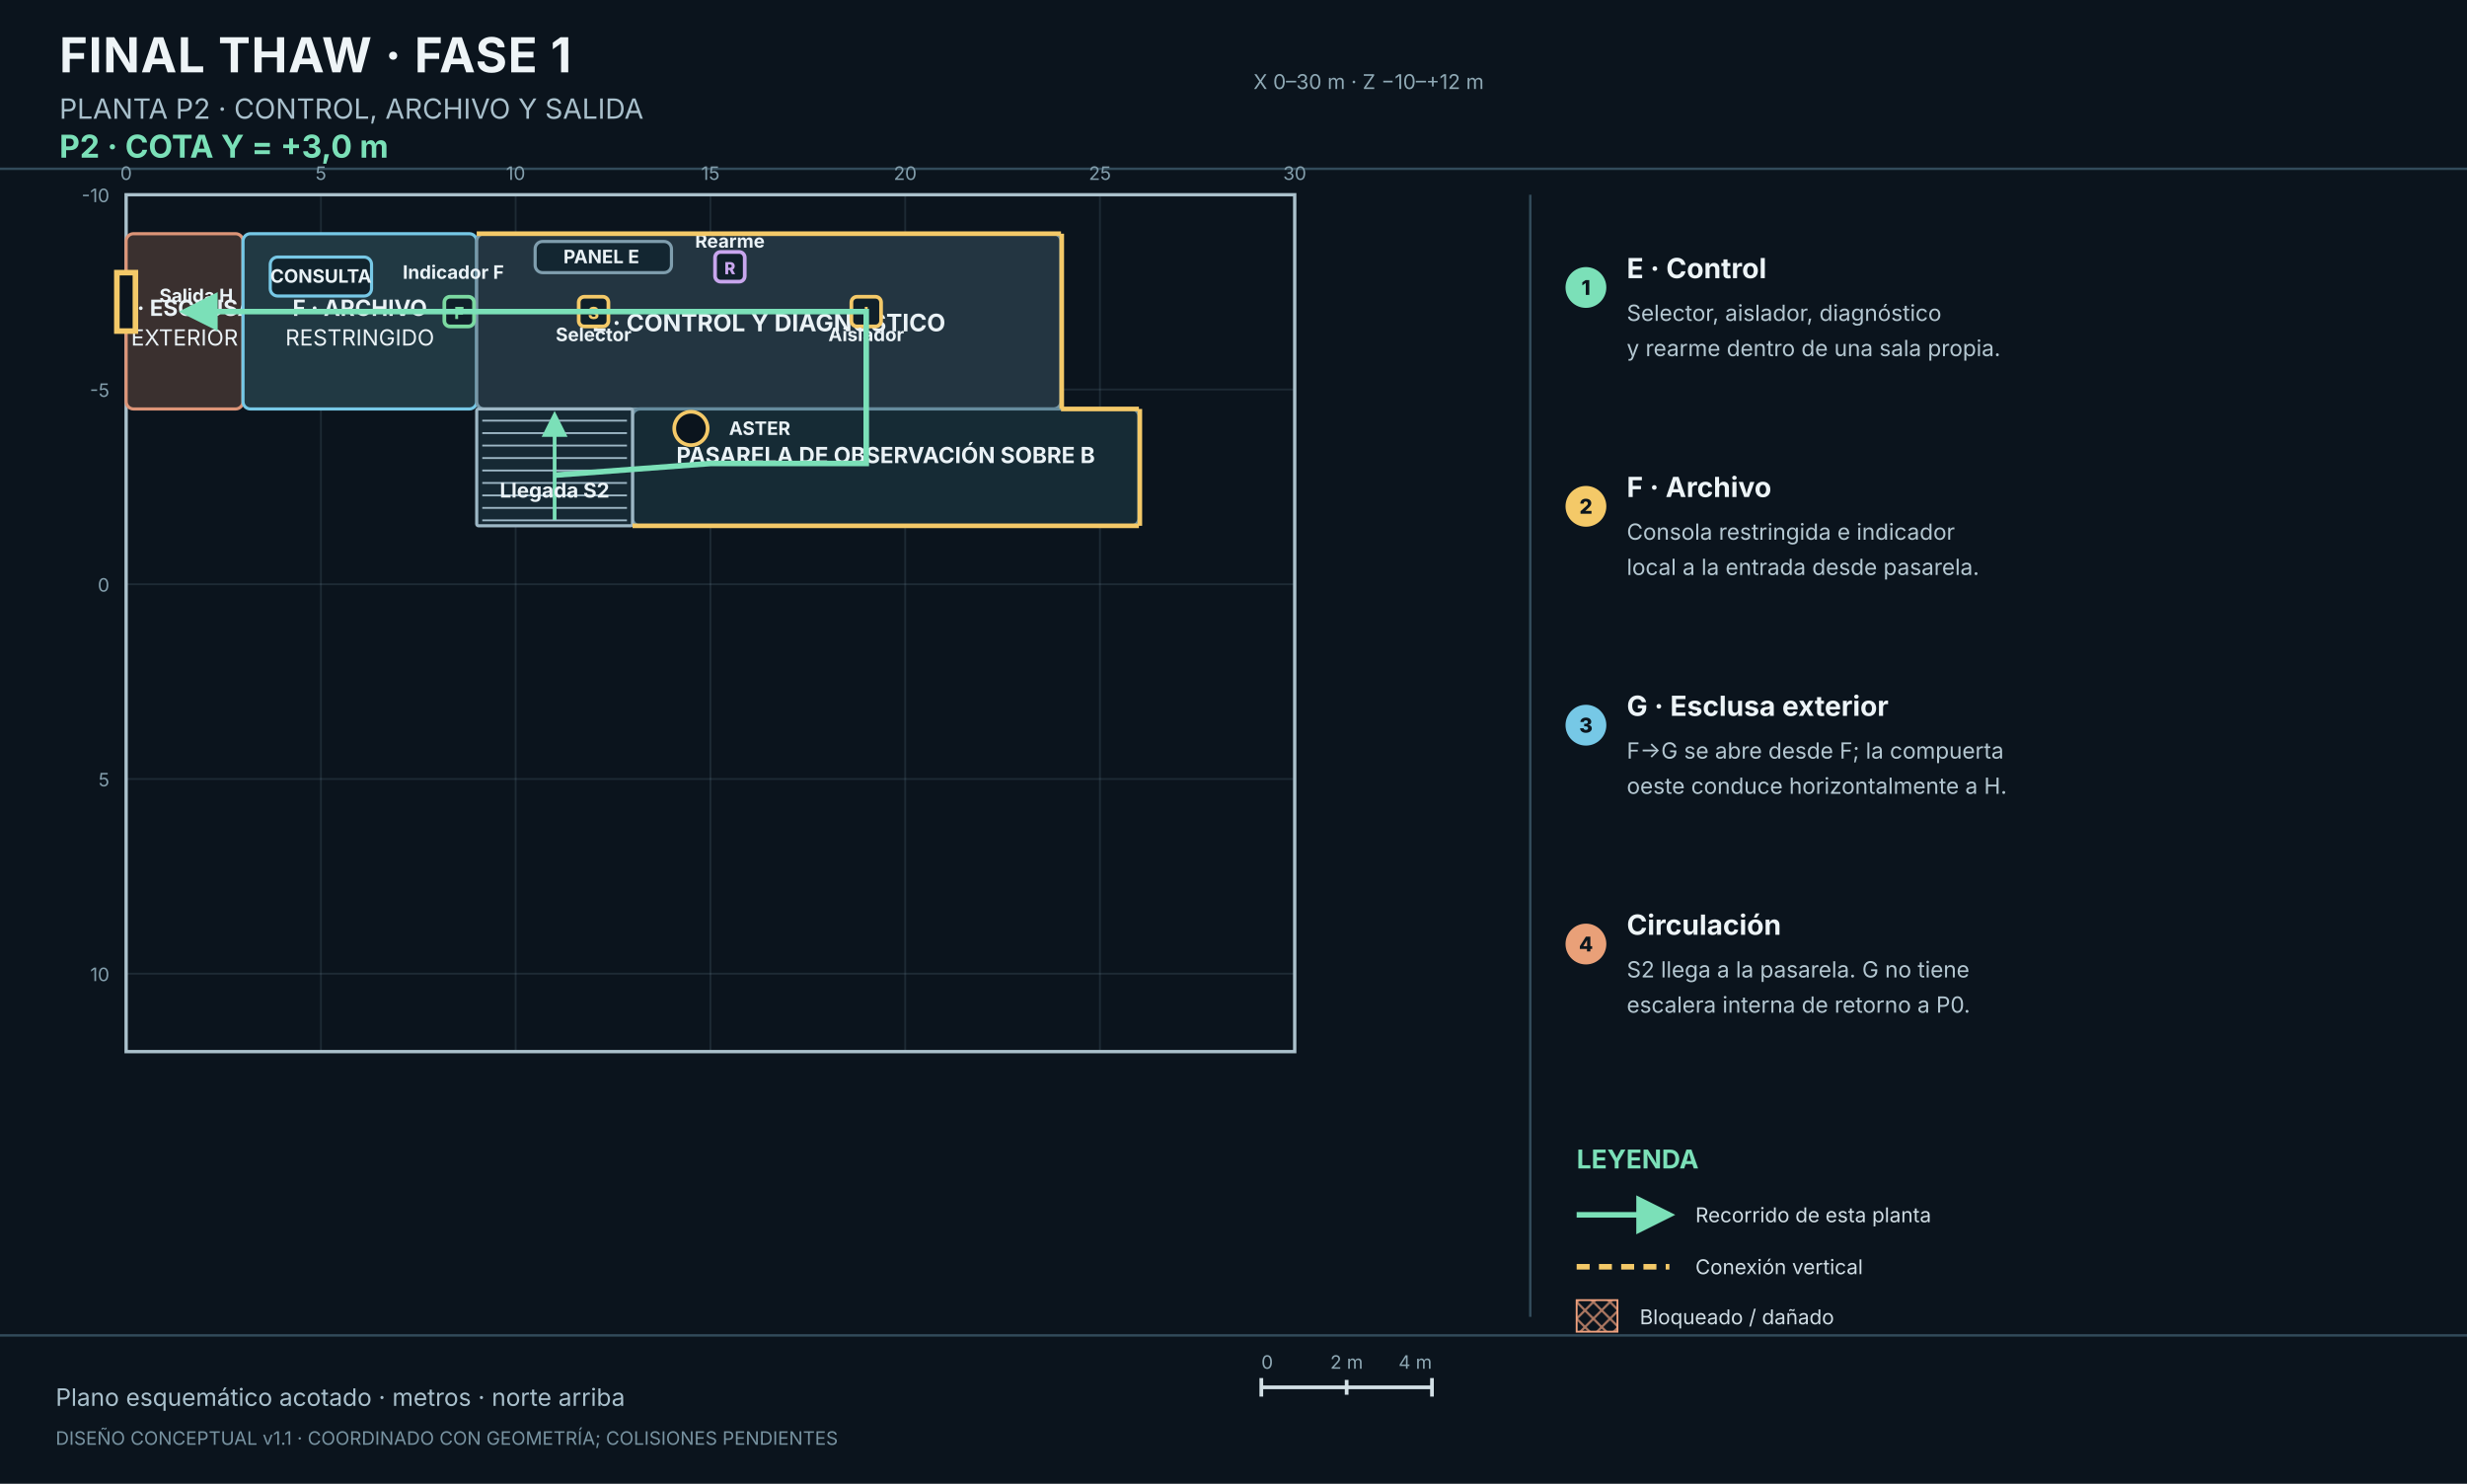
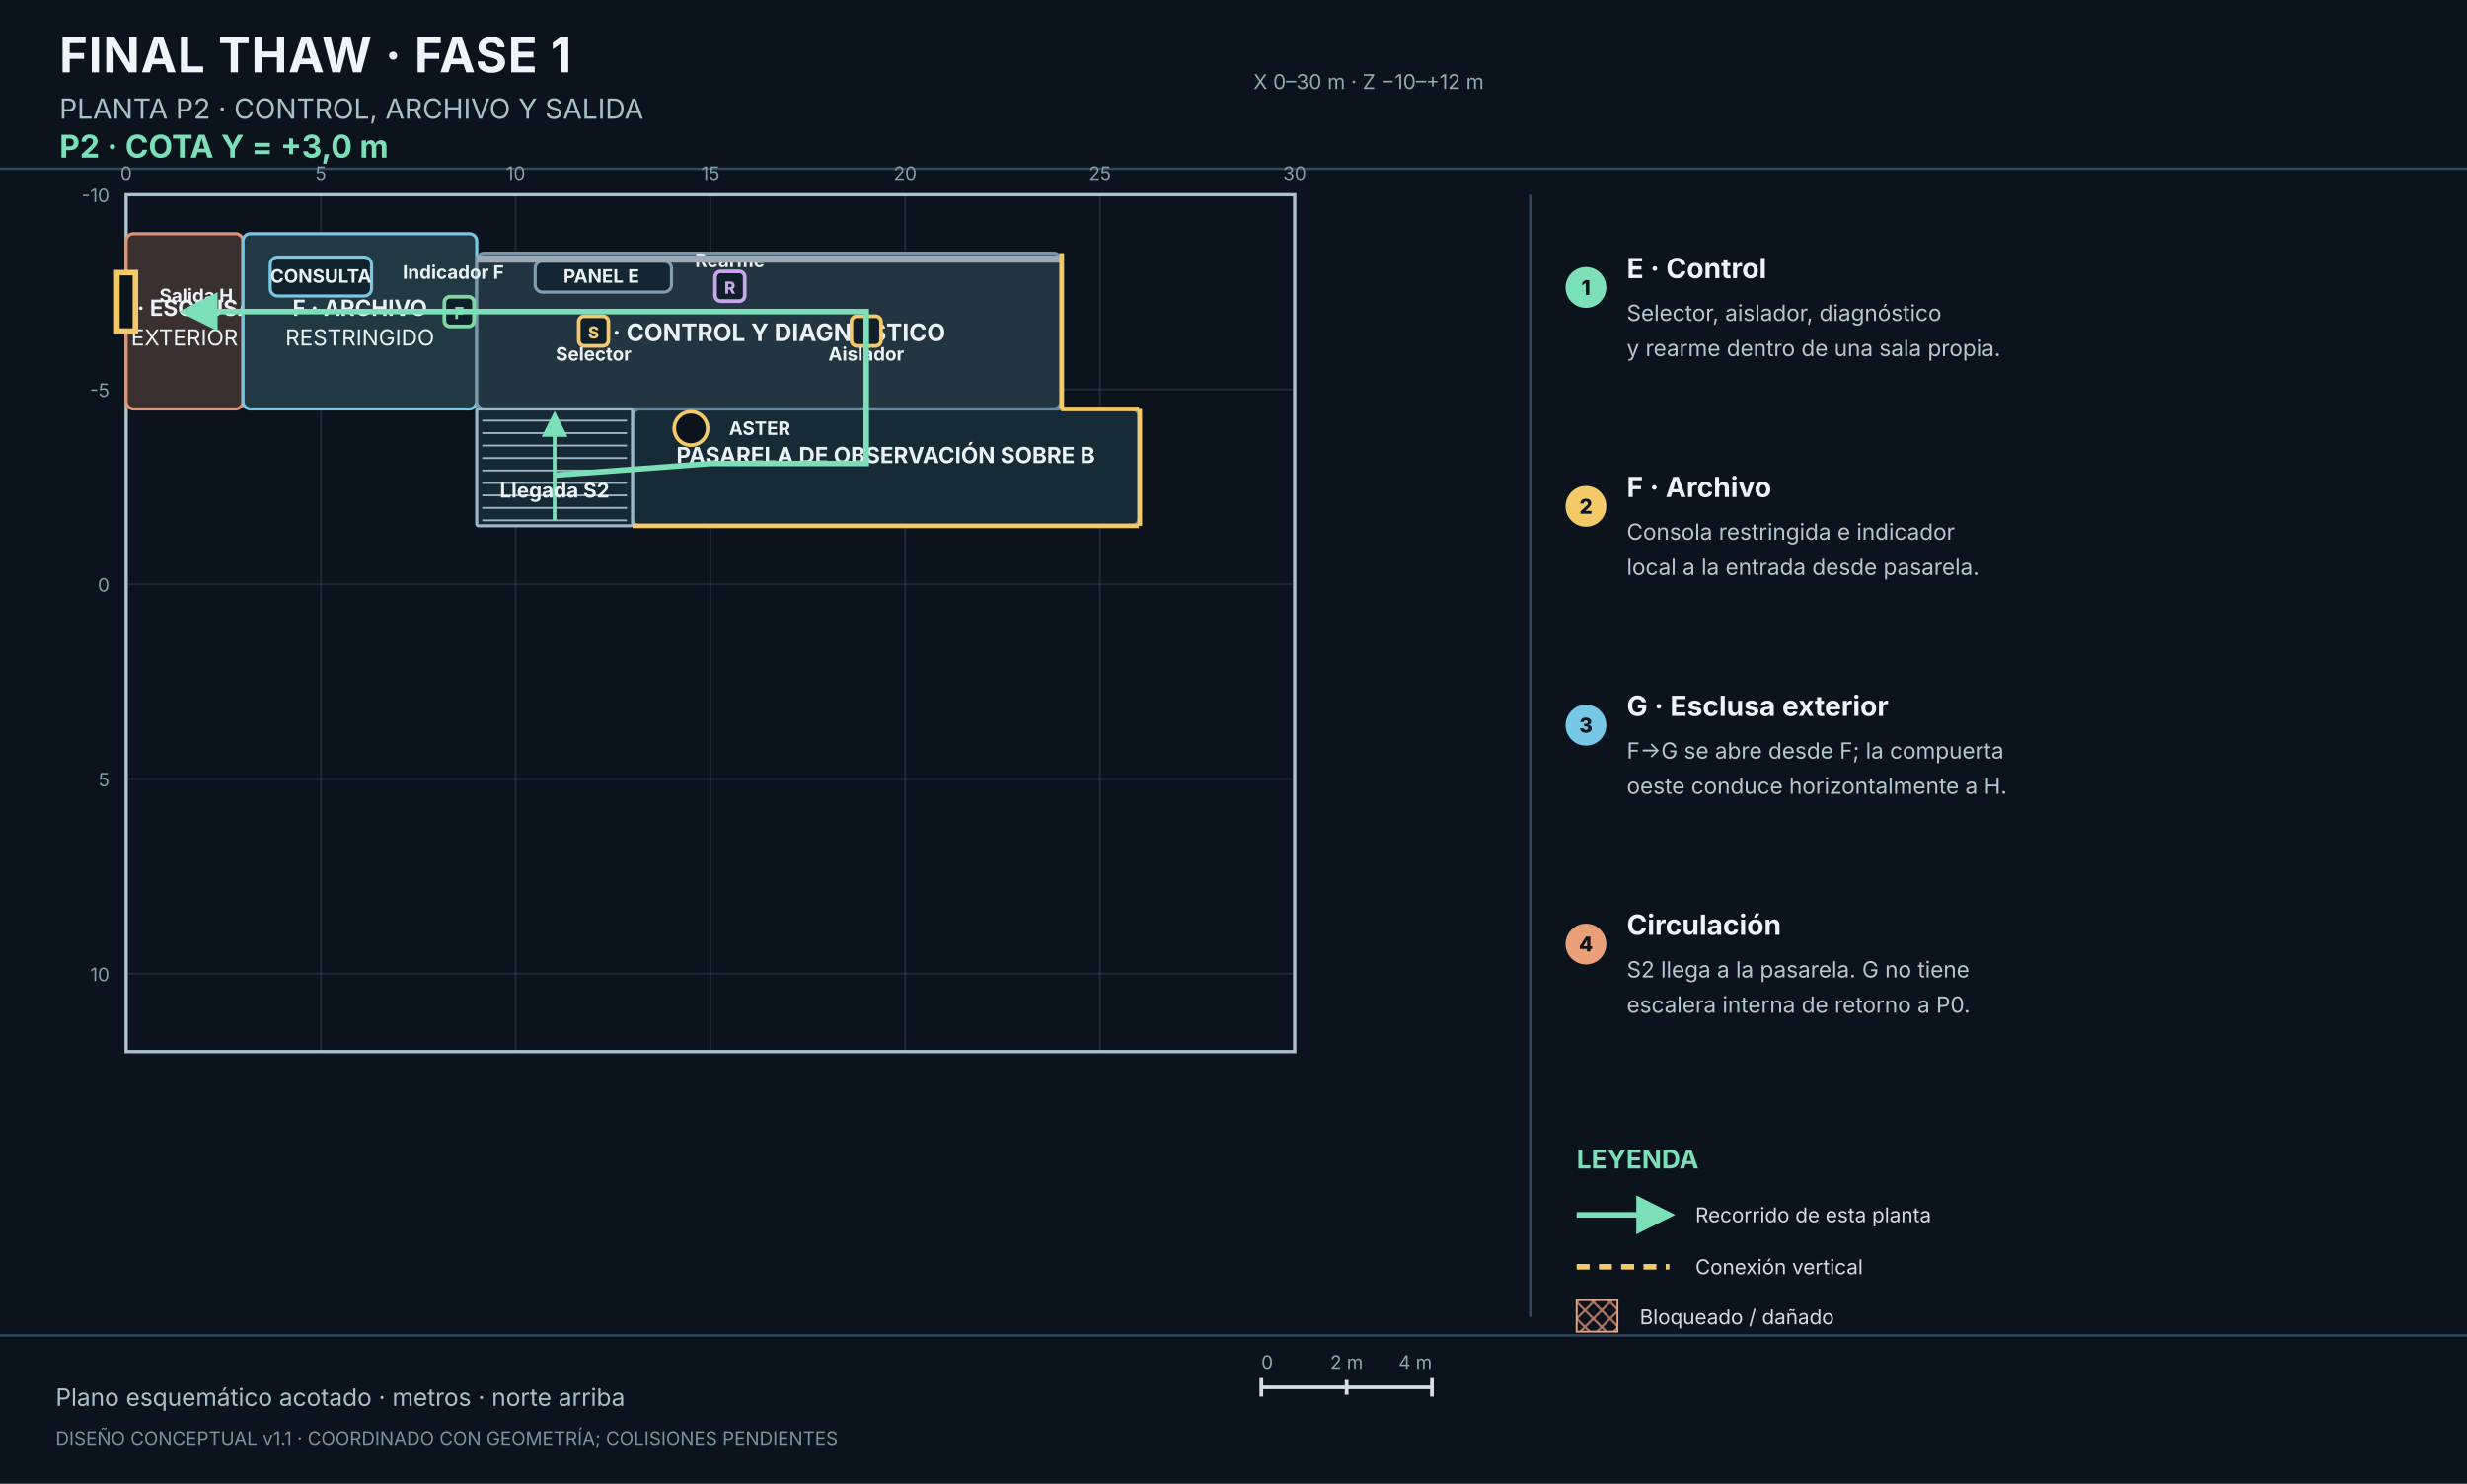
<svg xmlns="http://www.w3.org/2000/svg" viewBox="0 0 1330 800" role="img" aria-label="PLANTA P2 · CONTROL, ARCHIVO Y SALIDA">
  <defs>
    <marker id="arrow" viewBox="0 0 10 10" refX="8.5" refY="5" markerWidth="7" markerHeight="7" orient="auto">
      <path d="M0,0 L10,5 L0,10 z" fill="#7be0b8" />
    </marker>
    <marker id="vertical" viewBox="0 0 10 10" refX="8.5" refY="5" markerWidth="7" markerHeight="7" orient="auto">
      <path d="M0,0 L10,5 L0,10 z" fill="#f4c968" />
    </marker>
    <pattern id="blocked" width="9" height="9" patternUnits="userSpaceOnUse">
      <path d="M0,0L9,9M9,0L0,9" stroke="#efa17e" stroke-width="1.2" opacity=".7" />
    </pattern>
    <pattern id="void" width="12" height="12" patternUnits="userSpaceOnUse">
      <path d="M0,0L12,12M12,0L0,12" stroke="#64808e" stroke-width="1" opacity=".45" />
    </pattern>
  </defs>
  <style>text{font-family:Inter,Arial,sans-serif}.title{font-size:26px;font-weight:750;fill:#eef4f7;letter-spacing:.5px}.sub{font-size:15px;fill:#a9c0cc}.level{font-size:17px;font-weight:750;fill:#7be0b8}.room{font-size:13px;fill:#eaf2f6}.small{font-size:11px;fill:#d0dde4}.muted{font-size:11px;fill:#8fa9b5}</style>
  <rect width="1330" height="800" fill="#0b141d" />
  <path d="M0 91H1330M825 105V710M0 720H1330" stroke="#324b5a" stroke-width="1.3" />
  <text x="32" y="39" class="title">FINAL THAW · FASE 1</text>
  <text x="32" y="64" class="sub">PLANTA P2 · CONTROL, ARCHIVO Y SALIDA</text>
  <text x="32" y="85" class="level">P2 · COTA Y = +3,0 m</text>
  <text x="800" y="48" text-anchor="end" class="muted">X 0–30 m · Z −10–+12 m</text>
  <line x1="68" y1="105" x2="68" y2="567" stroke="#7895a6" opacity=".17" />
  <text x="68" y="97" font-size="10" text-anchor="middle" fill="#839eac">0</text>
  <line x1="173" y1="105" x2="173" y2="567" stroke="#7895a6" opacity=".17" />
  <text x="173" y="97" font-size="10" text-anchor="middle" fill="#839eac">5</text>
  <line x1="278" y1="105" x2="278" y2="567" stroke="#7895a6" opacity=".17" />
  <text x="278" y="97" font-size="10" text-anchor="middle" fill="#839eac">10</text>
  <line x1="383" y1="105" x2="383" y2="567" stroke="#7895a6" opacity=".17" />
  <text x="383" y="97" font-size="10" text-anchor="middle" fill="#839eac">15</text>
  <line x1="488" y1="105" x2="488" y2="567" stroke="#7895a6" opacity=".17" />
  <text x="488" y="97" font-size="10" text-anchor="middle" fill="#839eac">20</text>
  <line x1="593" y1="105" x2="593" y2="567" stroke="#7895a6" opacity=".17" />
  <text x="593" y="97" font-size="10" text-anchor="middle" fill="#839eac">25</text>
  <line x1="698" y1="105" x2="698" y2="567" stroke="#7895a6" opacity=".17" />
  <text x="698" y="97" font-size="10" text-anchor="middle" fill="#839eac">30</text>
  <line x1="68" y1="105" x2="698" y2="105" stroke="#7895a6" opacity=".17" />
  <text x="59" y="109" font-size="10" text-anchor="end" fill="#839eac">-10</text>
  <line x1="68" y1="210" x2="698" y2="210" stroke="#7895a6" opacity=".17" />
  <text x="59" y="214" font-size="10" text-anchor="end" fill="#839eac">-5</text>
  <line x1="68" y1="315" x2="698" y2="315" stroke="#7895a6" opacity=".17" />
  <text x="59" y="319" font-size="10" text-anchor="end" fill="#839eac">0</text>
  <line x1="68" y1="420" x2="698" y2="420" stroke="#7895a6" opacity=".17" />
  <text x="59" y="424" font-size="10" text-anchor="end" fill="#839eac">5</text>
  <line x1="68" y1="525" x2="698" y2="525" stroke="#7895a6" opacity=".17" />
  <text x="59" y="529" font-size="10" text-anchor="end" fill="#839eac">10</text>
  <rect x="68" y="105" width="630" height="462" fill="none" stroke="#abc1cc" stroke-width="1.8" />
  <rect x="68" y="126" width="63" height="94.5" rx="4" fill="#3a302f" stroke="#dc9477" stroke-width="1.7" />
  <text x="99.5" y="170.3" text-anchor="middle" font-size="12" font-family="Inter,Arial,sans-serif" font-weight="700" fill="#eaf2f6">G · ESCLUSA</text>
  <text x="99.5" y="186.3" text-anchor="middle" font-size="12" font-family="Inter,Arial,sans-serif" font-weight="400" fill="#eaf2f6">EXTERIOR</text>
  <rect x="131" y="126" width="126" height="94.5" rx="4" fill="#213943" stroke="#76c8e6" stroke-width="1.7" />
  <text x="194" y="170.3" text-anchor="middle" font-size="12" font-family="Inter,Arial,sans-serif" font-weight="700" fill="#eaf2f6">F · ARCHIVO</text>
  <text x="194" y="186.3" text-anchor="middle" font-size="12" font-family="Inter,Arial,sans-serif" font-weight="400" fill="#eaf2f6">RESTRINGIDO</text>
-   <rect x="257" y="126" width="315" height="94.5" rx="4" fill="#233541" stroke="#7898a8" stroke-width="1.7" />
-   <text x="414.5" y="178.633" text-anchor="middle" font-size="13" font-family="Inter,Arial,sans-serif" font-weight="700" fill="#eaf2f6">E · CONTROL Y DIAGNÓSTICO</text>
+   <rect x="257" y="136.5" width="315" height="84" rx="4" fill="#233541" stroke="#7898a8" stroke-width="1.7" />
+   <text x="414.5" y="183.883" text-anchor="middle" font-size="13" font-family="Inter,Arial,sans-serif" font-weight="700" fill="#eaf2f6">E · CONTROL Y DIAGNÓSTICO</text>
  <rect x="341" y="220.5" width="273" height="63" rx="4" fill="#162b35" stroke="#658b9d" stroke-width="1.7" />
  <text x="477.5" y="249.7" text-anchor="middle" font-size="12" font-family="Inter,Arial,sans-serif" font-weight="700" fill="#eaf2f6">PASARELA DE OBSERVACIÓN SOBRE B</text>
  <rect x="145.7" y="138.6" width="54.6" height="21" rx="4" fill="#11232d" stroke="#77c8e6" stroke-width="1.7" />
  <text x="173" y="152.433" text-anchor="middle" font-size="10" font-family="Inter,Arial,sans-serif" font-weight="700" fill="#eaf2f6">CONSULTA</text>
  <rect x="239.55" y="160" width="16" height="16" rx="3" fill="#10202a" stroke="#7bd9a1" stroke-width="2" />
  <text x="247.55" y="172" text-anchor="middle" font-size="9" font-family="Inter,Arial,sans-serif" font-weight="800" fill="#7bd9a1">F</text>
  <text x="244.4" y="150.333" text-anchor="middle" font-size="10" font-family="Inter,Arial,sans-serif" font-weight="700" fill="#eaf2f6">Indicador F</text>
-   <rect x="288.5" y="130.2" width="73.5" height="16.8" rx="4" fill="#132631" stroke="#7f9eae" stroke-width="1.7" />
-   <text x="324.2" y="141.933" text-anchor="middle" font-size="10" font-family="Inter,Arial,sans-serif" font-weight="700" fill="#eaf2f6">PANEL E</text>
-   <rect x="312" y="160" width="16" height="16" rx="3" fill="#10202a" stroke="#f4c968" stroke-width="2" />
-   <text x="320" y="172" text-anchor="middle" font-size="9" font-family="Inter,Arial,sans-serif" font-weight="800" fill="#f4c968">S</text>
-   <rect x="459" y="160" width="16" height="16" rx="3" fill="#10202a" stroke="#f4c968" stroke-width="2" />
-   <text x="467" y="172" text-anchor="middle" font-size="9" font-family="Inter,Arial,sans-serif" font-weight="800" fill="#f4c968">I</text>
-   <rect x="385.5" y="135.85" width="16" height="16" rx="3" fill="#10202a" stroke="#c8a6ed" stroke-width="2" />
-   <text x="393.5" y="147.85" text-anchor="middle" font-size="9" font-family="Inter,Arial,sans-serif" font-weight="800" fill="#c8a6ed">R</text>
-   <text x="320" y="183.933" text-anchor="middle" font-size="10" font-family="Inter,Arial,sans-serif" font-weight="700" fill="#eaf2f6">Selector</text>
-   <text x="467" y="183.933" text-anchor="middle" font-size="10" font-family="Inter,Arial,sans-serif" font-weight="700" fill="#eaf2f6">Aislador</text>
-   <text x="393.5" y="133.533" text-anchor="middle" font-size="10" font-family="Inter,Arial,sans-serif" font-weight="700" fill="#eaf2f6">Rearme</text>
+   <rect x="288.5" y="140.7" width="73.5" height="16.8" rx="4" fill="#132631" stroke="#7f9eae" stroke-width="1.7" />
+   <text x="324.2" y="152.433" text-anchor="middle" font-size="10" font-family="Inter,Arial,sans-serif" font-weight="700" fill="#eaf2f6">PANEL E</text>
+   <rect x="312" y="170.5" width="16" height="16" rx="3" fill="#10202a" stroke="#f4c968" stroke-width="2" />
+   <text x="320" y="182.5" text-anchor="middle" font-size="9" font-family="Inter,Arial,sans-serif" font-weight="800" fill="#f4c968">S</text>
+   <rect x="459" y="170.5" width="16" height="16" rx="3" fill="#10202a" stroke="#f4c968" stroke-width="2" />
+   <text x="467" y="182.5" text-anchor="middle" font-size="9" font-family="Inter,Arial,sans-serif" font-weight="800" fill="#f4c968">I</text>
+   <rect x="385.5" y="146.35" width="16" height="16" rx="3" fill="#10202a" stroke="#c8a6ed" stroke-width="2" />
+   <text x="393.5" y="158.35" text-anchor="middle" font-size="9" font-family="Inter,Arial,sans-serif" font-weight="800" fill="#c8a6ed">R</text>
+   <text x="320" y="194.433" text-anchor="middle" font-size="10" font-family="Inter,Arial,sans-serif" font-weight="700" fill="#eaf2f6">Selector</text>
+   <text x="467" y="194.433" text-anchor="middle" font-size="10" font-family="Inter,Arial,sans-serif" font-weight="700" fill="#eaf2f6">Aislador</text>
+   <text x="393.5" y="144.033" text-anchor="middle" font-size="10" font-family="Inter,Arial,sans-serif" font-weight="700" fill="#eaf2f6">Rearme</text>
  <rect x="63" y="147" width="10" height="31.5" fill="#0b141d" stroke="#f4c968" stroke-width="3" />
  <text x="105.8" y="162.933" text-anchor="middle" font-size="10" font-family="Inter,Arial,sans-serif" font-weight="700" fill="#eaf2f6">Salida H</text>
  <rect x="257" y="220.5" width="84" height="63" rx="1" fill="#162934" stroke="#9db7c5" stroke-width="1.7" />
  <line x1="260" y1="226.8" x2="338" y2="226.8" stroke="#9db7c5" stroke-width="1" />
  <line x1="260" y1="233.52" x2="338" y2="233.52" stroke="#9db7c5" stroke-width="1" />
  <line x1="260" y1="240.24" x2="338" y2="240.24" stroke="#9db7c5" stroke-width="1" />
  <line x1="260" y1="246.96" x2="338" y2="246.96" stroke="#9db7c5" stroke-width="1" />
  <line x1="260" y1="253.68" x2="338" y2="253.68" stroke="#9db7c5" stroke-width="1" />
  <line x1="260" y1="260.4" x2="338" y2="260.4" stroke="#9db7c5" stroke-width="1" />
  <line x1="260" y1="267.12" x2="338" y2="267.12" stroke="#9db7c5" stroke-width="1" />
  <line x1="260" y1="273.84" x2="338" y2="273.84" stroke="#9db7c5" stroke-width="1" />
  <line x1="260" y1="280.56" x2="338" y2="280.56" stroke="#9db7c5" stroke-width="1" />
  <polyline points="299,280.35 299,223.65" fill="none" stroke="#7be0b8" stroke-width="2" marker-end="url(#arrow)" />
  <text x="299" y="268.267" text-anchor="middle" font-size="11" font-family="Inter,Arial,sans-serif" font-weight="700" fill="#eaf2f6">Llegada S2</text>
-   <line x1="257" y1="126" x2="572" y2="126" stroke="#f4c968" stroke-width="2.5" />
-   <line x1="572.4" y1="126" x2="572.4" y2="220.5" stroke="#f4c968" stroke-width="2.5" />
+   <line x1="257" y1="139.65" x2="572" y2="139.65" stroke="#9baab4" stroke-width="4" />
+   <line x1="572.4" y1="136.5" x2="572.4" y2="220.5" stroke="#f4c968" stroke-width="2.5" />
  <line x1="572" y1="220.5" x2="614" y2="220.5" stroke="#f4c968" stroke-width="2.5" />
  <line x1="341" y1="283.5" x2="614" y2="283.5" stroke="#f4c968" stroke-width="2.5" />
  <line x1="614.5" y1="220.5" x2="614.5" y2="283.5" stroke="#f4c968" stroke-width="2.5" />
  <polyline points="299,256.2 383,249.9 467,249.9 467,199.5 467,168 320,168 252.8,168 173,168 99.5,168" fill="none" stroke="#7be0b8" stroke-width="3" marker-end="url(#arrow)" />
  <circle cx="372.5" cy="231" r="9" fill="#0b141d" stroke="#f4c968" stroke-width="2" />
  <text x="393" y="234.5" font-size="10" font-family="Inter,Arial,sans-serif" font-weight="700" fill="#eaf2f6">ASTER</text>
  <circle cx="855" cy="155" r="11" fill="#7be0b8" />
  <text x="855" y="159" font-size="11" text-anchor="middle" font-weight="800" fill="#0b151d">1</text>
  <text x="877" y="150" font-size="15" font-weight="700" fill="#edf4f7">E · Control</text>
  <text x="877" y="173" font-size="12" fill="#b4c7d1">Selector, aislador, diagnóstico</text>
  <text x="877" y="192" font-size="12" fill="#b4c7d1">y rearme dentro de una sala propia.</text>
  <circle cx="855" cy="273" r="11" fill="#f4c968" />
  <text x="855" y="277" font-size="11" text-anchor="middle" font-weight="800" fill="#0b151d">2</text>
  <text x="877" y="268" font-size="15" font-weight="700" fill="#edf4f7">F · Archivo</text>
  <text x="877" y="291" font-size="12" fill="#b4c7d1">Consola restringida e indicador</text>
  <text x="877" y="310" font-size="12" fill="#b4c7d1">local a la entrada desde pasarela.</text>
  <circle cx="855" cy="391" r="11" fill="#76c8e6" />
  <text x="855" y="395" font-size="11" text-anchor="middle" font-weight="800" fill="#0b151d">3</text>
  <text x="877" y="386" font-size="15" font-weight="700" fill="#edf4f7">G · Esclusa exterior</text>
  <text x="877" y="409" font-size="12" fill="#b4c7d1">F→G se abre desde F; la compuerta</text>
  <text x="877" y="428" font-size="12" fill="#b4c7d1">oeste conduce horizontalmente a H.</text>
  <circle cx="855" cy="509" r="11" fill="#e9a078" />
  <text x="855" y="513" font-size="11" text-anchor="middle" font-weight="800" fill="#0b151d">4</text>
  <text x="877" y="504" font-size="15" font-weight="700" fill="#edf4f7">Circulación</text>
  <text x="877" y="527" font-size="12" fill="#b4c7d1">S2 llega a la pasarela. G no tiene</text>
  <text x="877" y="546" font-size="12" fill="#b4c7d1">escalera interna de retorno a P0.</text>
  <g transform="translate(850 630)">
    <text x="0" y="0" font-size="14" font-weight="750" fill="#7be0b8">LEYENDA</text>
    <line x1="0" y1="25" x2="50" y2="25" stroke="#7be0b8" stroke-width="3" marker-end="url(#arrow)" />
    <text x="64" y="29" class="small">Recorrido de esta planta</text>
    <line x1="0" y1="53" x2="50" y2="53" stroke="#f4c968" stroke-width="3" stroke-dasharray="7 5" />
    <text x="64" y="57" class="small">Conexión vertical</text>
    <rect x="0" y="71" width="22" height="17" fill="url(#blocked)" stroke="#efa17e" />
    <text x="34" y="84" class="small">Bloqueado / dañado</text>
  </g>
  <text x="30" y="758" font-size="13" fill="#a9c0cc">Plano esquemático acotado · metros · norte arriba</text>
  <text x="30" y="779" font-size="10" fill="#7893a1">DISEÑO CONCEPTUAL v1.1 · COORDINADO CON GEOMETRÍA; COLISIONES PENDIENTES</text>
  <path d="M680 748H772M680 743V753M726 744V752M772 743V753" stroke="#d3e0e6" stroke-width="2" />
  <text x="680" y="738" font-size="10" fill="#8fa9b5">0</text>
  <text x="726" y="738" font-size="10" text-anchor="middle" fill="#8fa9b5">2 m</text>
  <text x="772" y="738" font-size="10" text-anchor="end" fill="#8fa9b5">4 m</text>
</svg>
